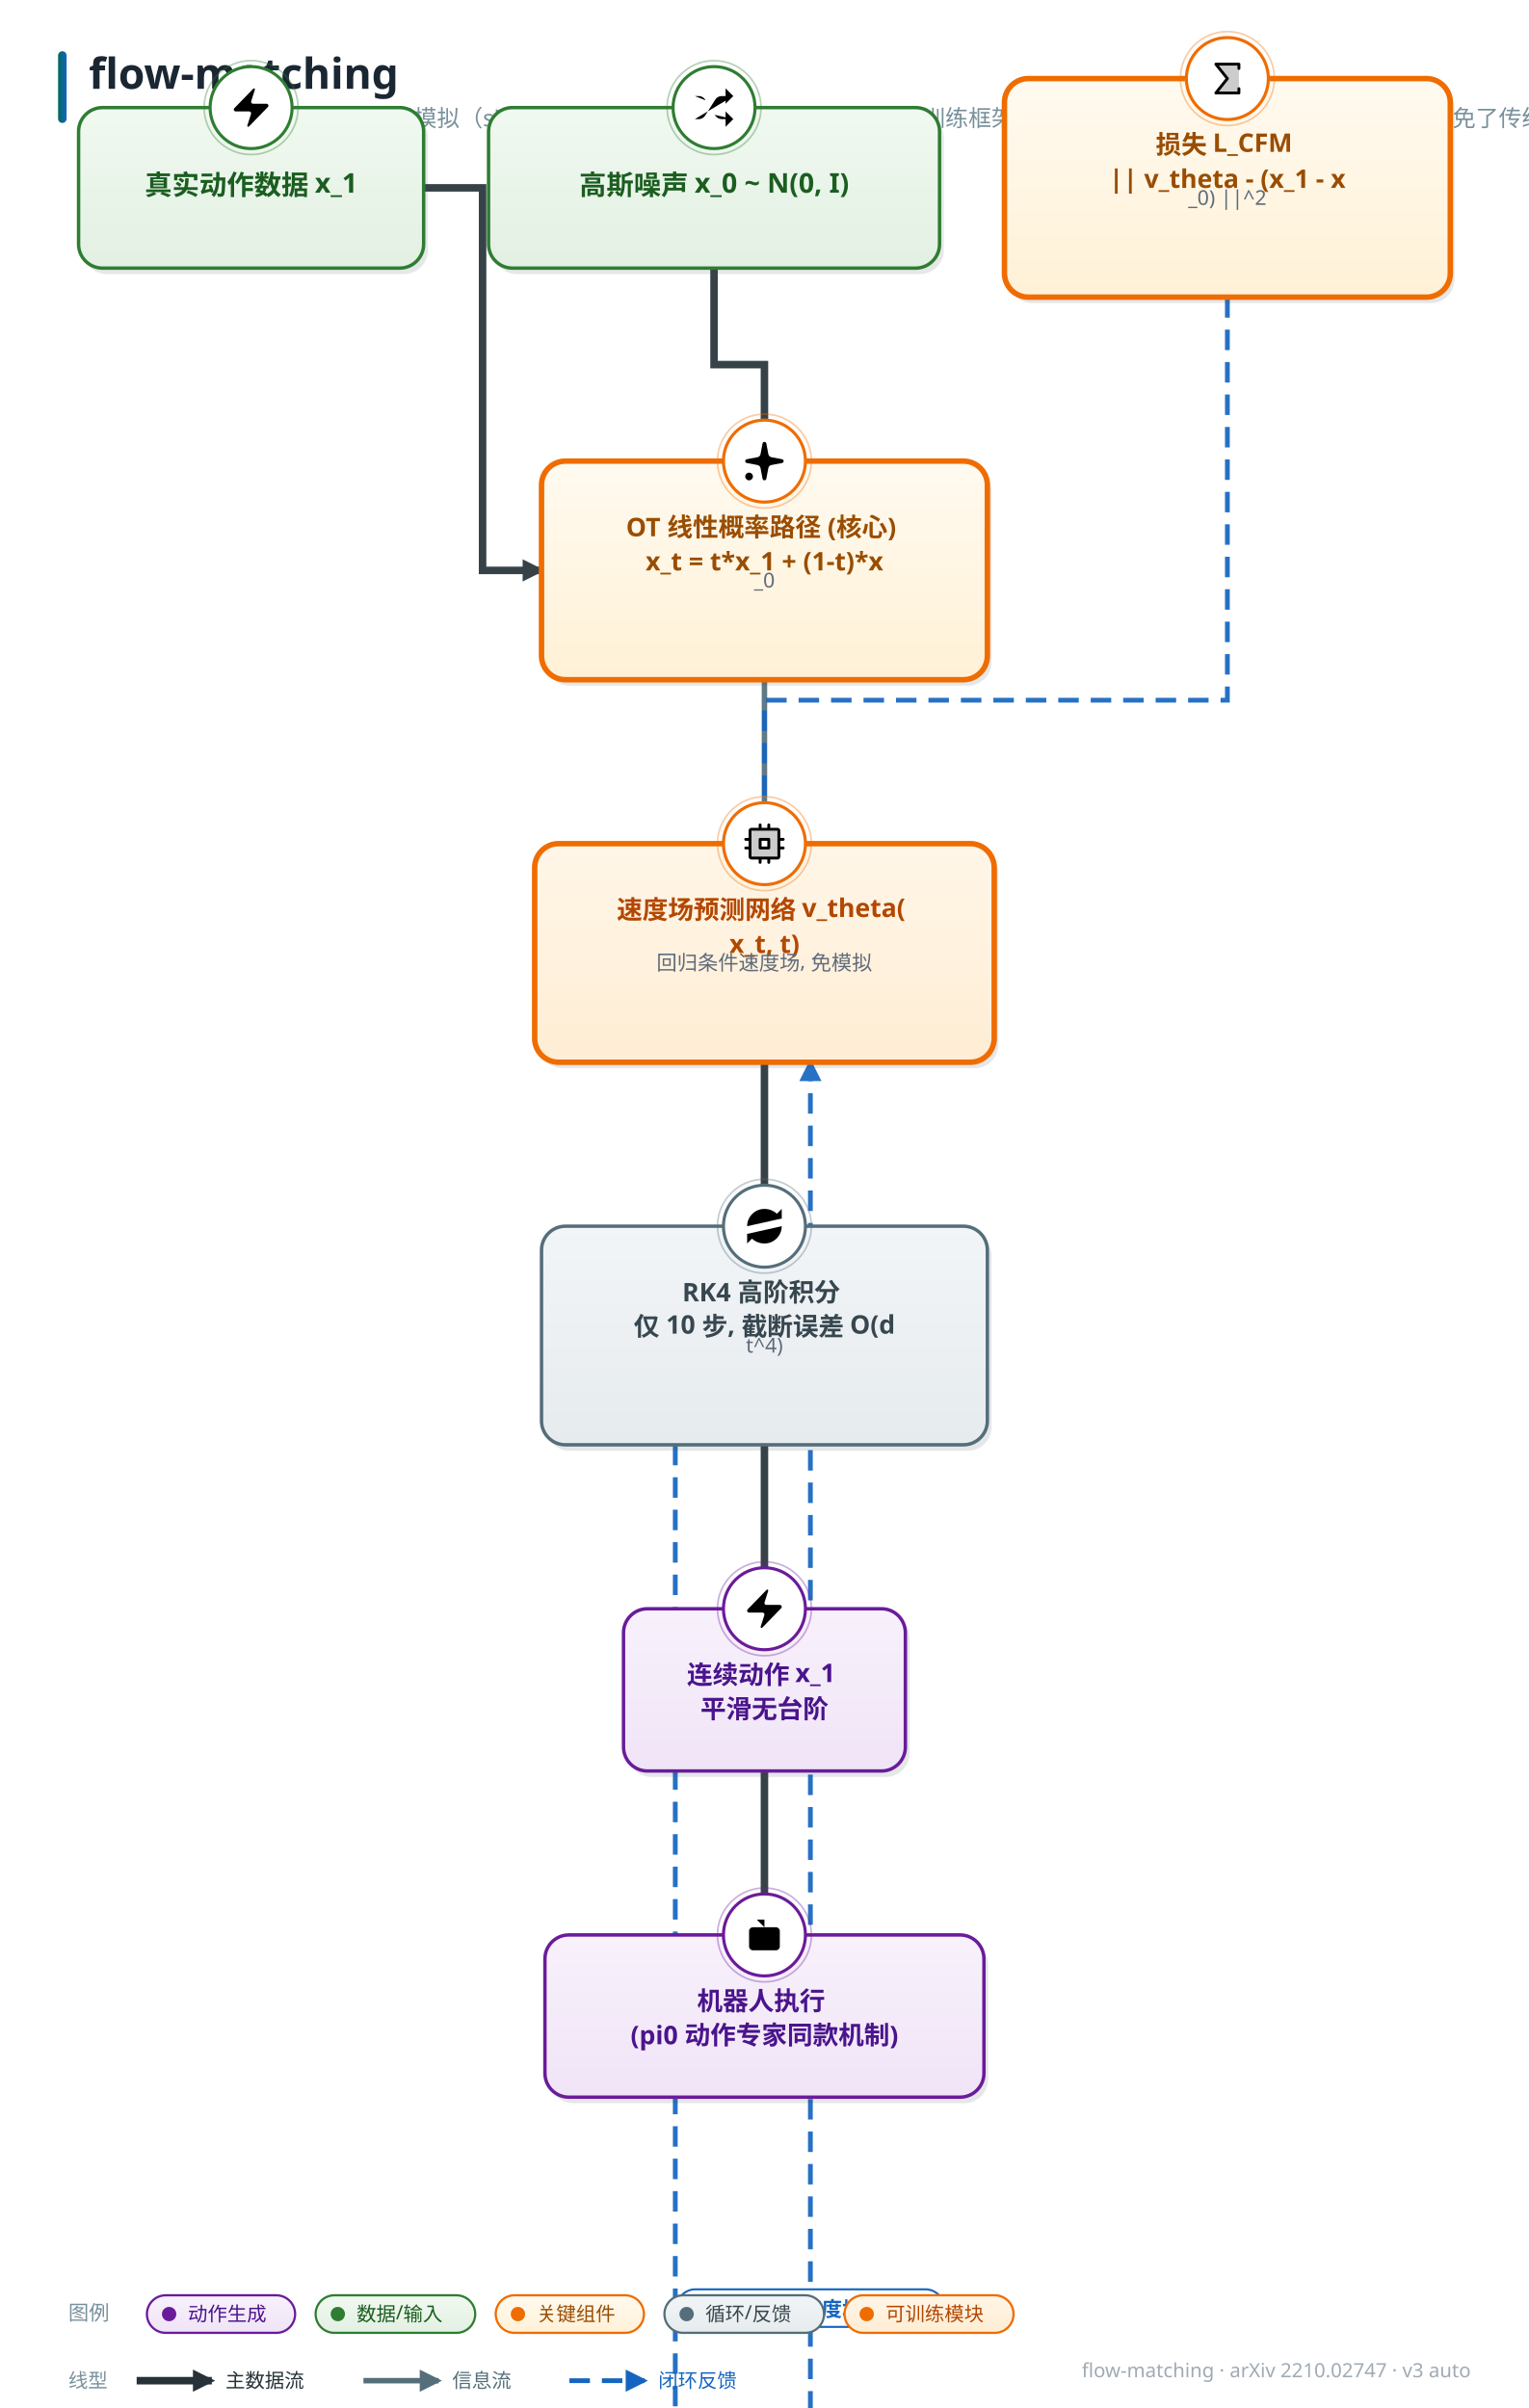
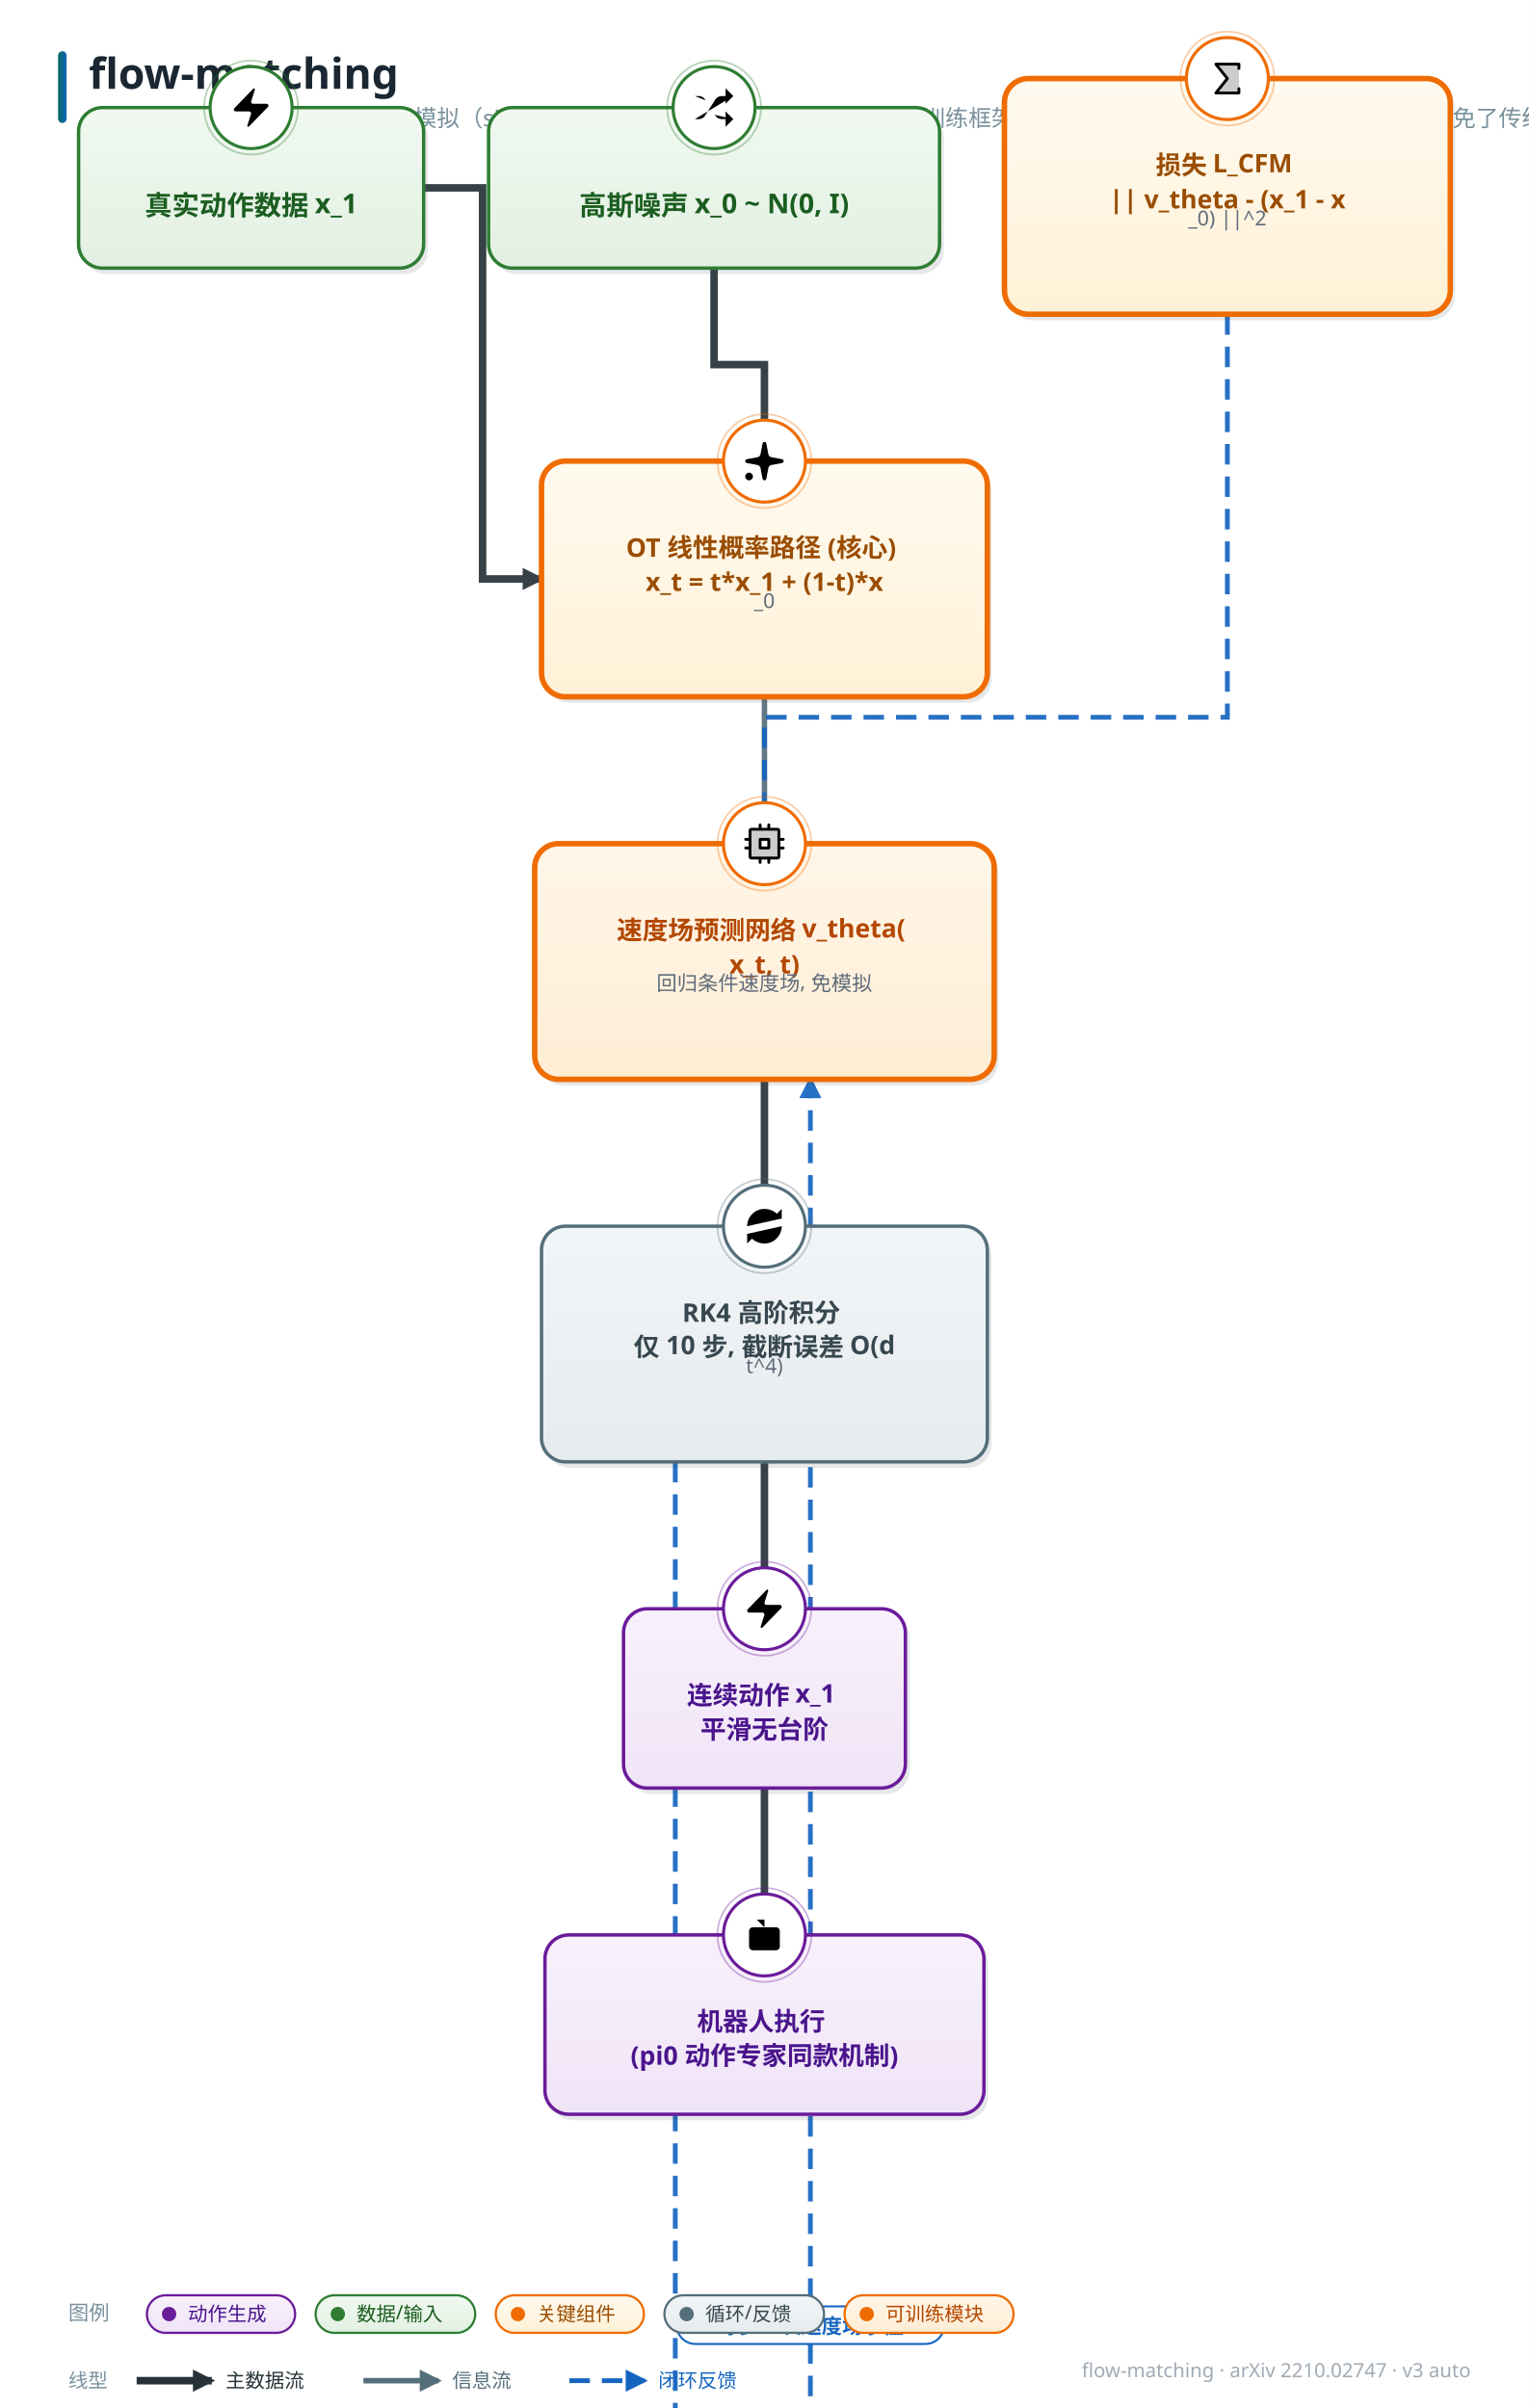
<svg xmlns="http://www.w3.org/2000/svg" width="895" height="1410" viewBox="0 0 895 1410" font-family="'PingFang SC','Hiragino Sans GB','Microsoft YaHei','Segoe UI',sans-serif">
  <style>text{font-family:'PingFang SC','Hiragino Sans GB','Microsoft YaHei','Segoe UI',sans-serif;} .lbl{font-weight:700;}</style>
  <defs>
    <linearGradient id="g-data" x1="0" y1="0" x2="0" y2="1">
      <stop offset="0" stop-color="#f1f9f1" />
      <stop offset="1" stop-color="#e2f0e2" />
    </linearGradient>
    <linearGradient id="g-frozen" x1="0" y1="0" x2="0" y2="1">
      <stop offset="0" stop-color="#f0f7fe" />
      <stop offset="1" stop-color="#dcecfb" />
    </linearGradient>
    <linearGradient id="g-train" x1="0" y1="0" x2="0" y2="1">
      <stop offset="0" stop-color="#fff6e8" />
      <stop offset="1" stop-color="#ffedd4" />
    </linearGradient>
    <linearGradient id="g-loss" x1="0" y1="0" x2="0" y2="1">
      <stop offset="0" stop-color="#fdf0f1" />
      <stop offset="1" stop-color="#f9e0e2" />
    </linearGradient>
    <linearGradient id="g-act" x1="0" y1="0" x2="0" y2="1">
      <stop offset="0" stop-color="#f8f1fb" />
      <stop offset="1" stop-color="#f0e4f7" />
    </linearGradient>
    <linearGradient id="g-loop" x1="0" y1="0" x2="0" y2="1">
      <stop offset="0" stop-color="#f2f5f7" />
      <stop offset="1" stop-color="#e6ebee" />
    </linearGradient>
    <linearGradient id="g-env" x1="0" y1="0" x2="0" y2="1">
      <stop offset="0" stop-color="#eef8f6" />
      <stop offset="1" stop-color="#dcf0ec" />
    </linearGradient>
    <linearGradient id="g-mem" x1="0" y1="0" x2="0" y2="1">
      <stop offset="0" stop-color="#fffef0" />
      <stop offset="1" stop-color="#fdf6d8" />
    </linearGradient>
    <linearGradient id="g-reward" x1="0" y1="0" x2="0" y2="1">
      <stop offset="0" stop-color="#fdf2f7" />
      <stop offset="1" stop-color="#f9e2ed" />
    </linearGradient>
    <linearGradient id="g-key" x1="0" y1="0" x2="0" y2="1">
      <stop offset="0" stop-color="#fffaf0" />
      <stop offset="1" stop-color="#fff1d6" />
    </linearGradient>
    <linearGradient id="g-title" x1="0" y1="0" x2="1" y2="0">
      <stop offset="0" stop-color="#00695c" />
      <stop offset="1" stop-color="#1565c0" />
    </linearGradient>
    <marker id="arr-main" viewBox="0 0 10 10" refX="8.5" refY="5" markerWidth="13" markerHeight="13" markerUnits="userSpaceOnUse" orient="auto-start-reverse">
      <path d="M0 0 L10 5 L0 10 z" fill="#546e7a" />
    </marker>
    <marker id="arr-thick" viewBox="0 0 10 10" refX="8.5" refY="5" markerWidth="13" markerHeight="13" markerUnits="userSpaceOnUse" orient="auto-start-reverse">
      <path d="M0 0 L10 5 L0 10 z" fill="#263238" />
    </marker>
    <marker id="arr-thin" viewBox="0 0 10 10" refX="8.5" refY="5" markerWidth="13" markerHeight="13" markerUnits="userSpaceOnUse" orient="auto-start-reverse">
      <path d="M0 0 L10 5 L0 10 z" fill="#9fb0bb" />
    </marker>
    <marker id="arr-fb" viewBox="0 0 10 10" refX="8.5" refY="5" markerWidth="13" markerHeight="13" markerUnits="userSpaceOnUse" orient="auto-start-reverse">
      <path d="M0 0 L10 5 L0 10 z" fill="#1565c0" />
    </marker>
    <marker id="arr-loss" viewBox="0 0 10 10" refX="8.5" refY="5" markerWidth="13" markerHeight="13" markerUnits="userSpaceOnUse" orient="auto-start-reverse">
      <path d="M0 0 L10 5 L0 10 z" fill="#c62828" />
    </marker>
  </defs>
  <rect width="895" height="1410" fill="#ffffff" />
  <rect x="34" y="30" width="5" height="42" rx="2.5" fill="url(#g-title)" />
  <text x="52" y="52" font-size="25" font-weight="800" fill="#1a2733">flow-matching</text>
  <text x="52" y="74" font-size="13.5" fill="#78909c">Flow Matching 提出了一种无需模拟（simulation-free）的连续归一化流（CNF）训练框架，通过直接回归条件概率路径的速度场，避免了传统 CNF 的昂贵 </text>
  <text x="861" y="1392" font-size="11.5" fill="#a0aab4" text-anchor="end">flow-matching · arXiv 2210.02747 · v3 auto</text>
  <path d="M 418.0 157.0 L 418.0 213.5 L 447.5 213.5 L 447.5 270.0" fill="none" stroke="#263238" stroke-width="4.4" marker-end="url(#arr-thick)" opacity="0.92" />
-   <path d="M 248.0 110.0 L 282.5 110.0 L 282.5 334.0 L 317.0 334.0" fill="none" stroke="#263238" stroke-width="4.4" marker-end="url(#arr-thick)" opacity="0.92" />
-   <path d="M 447.5 398.0 L 447.5 494.0" fill="none" stroke="#546e7a" stroke-width="3.2" marker-end="url(#arr-main)" opacity="0.92" />
-   <path d="M 718.5 174.0 L 718.5 410.0 L 447.5 410.0 L 447.5 494.0" fill="none" stroke="#1565c0" stroke-width="2.8" stroke-dasharray="12 7" marker-end="url(#arr-fb)" opacity="0.92" />
-   <path d="M 447.5 622.0 L 447.5 718.0" fill="none" stroke="#263238" stroke-width="4.4" marker-end="url(#arr-thick)" opacity="0.92" />
-   <path d="M 395.3 846.0 L 395.3 1536.0 L 474.4 1536.0 L 474.4 622.0" fill="none" stroke="#1565c0" stroke-width="2.8" stroke-dasharray="12 7" marker-end="url(#arr-fb)" opacity="0.92" />
-   <path d="M 447.5 846.0 L 447.5 942.0" fill="none" stroke="#263238" stroke-width="4.4" marker-end="url(#arr-thick)" opacity="0.92" />
-   <path d="M 447.5 1037.0 L 447.5 1133.0" fill="none" stroke="#263238" stroke-width="4.4" marker-end="url(#arr-thick)" opacity="0.92" />
+   <path d="M 248.0 110.0 L 282.5 110.0 L 282.5 339.0 L 317.0 339.0" fill="none" stroke="#263238" stroke-width="4.4" marker-end="url(#arr-thick)" opacity="0.92" />
+   <path d="M 447.5 408.0 L 447.5 494.0" fill="none" stroke="#546e7a" stroke-width="3.2" marker-end="url(#arr-main)" opacity="0.92" />
+   <path d="M 718.5 184.0 L 718.5 420.0 L 447.5 420.0 L 447.5 494.0" fill="none" stroke="#1565c0" stroke-width="2.8" stroke-dasharray="12 7" marker-end="url(#arr-fb)" opacity="0.92" />
+   <path d="M 447.5 632.0 L 447.5 718.0" fill="none" stroke="#263238" stroke-width="4.4" marker-end="url(#arr-thick)" opacity="0.92" />
+   <path d="M 395.3 856.0 L 395.3 1546.0 L 474.4 1546.0 L 474.4 632.0" fill="none" stroke="#1565c0" stroke-width="2.8" stroke-dasharray="12 7" marker-end="url(#arr-fb)" opacity="0.92" />
+   <path d="M 447.5 856.0 L 447.5 942.0" fill="none" stroke="#263238" stroke-width="4.4" marker-end="url(#arr-thick)" opacity="0.92" />
+   <path d="M 447.5 1047.0 L 447.5 1133.0" fill="none" stroke="#263238" stroke-width="4.4" marker-end="url(#arr-thick)" opacity="0.92" />
  <rect x="288.5" y="66.5" width="264" height="94" rx="14" fill="#37474f" opacity="0.13" />
  <rect x="286" y="63" width="264" height="94" rx="14" fill="url(#g-data)" stroke="#2e7d32" stroke-width="2.0" />
  <circle cx="418.0" cy="63" r="24" fill="#ffffff" stroke="#2e7d32" stroke-width="1.8" />
  <circle cx="418.0" cy="63" r="27.5" fill="none" stroke="#2e7d32" stroke-width="1" opacity="0.35" />
  <g transform="translate(404.5,49.5) scale(1.125)">
    <path d="m18 14 4 4-4 4" />
    <path d="m18 2 4 4-4 4" />
    <path d="M2 18h1.973a4 4 0 0 0 3.3-1.7l5.454-8.6a4 4 0 0 1 3.3-1.7H22" />
    <path d="M2 6h1.972a4 4 0 0 1 3.6 2.2" />
    <path d="M22 18h-6.041a4 4 0 0 1-3.3-1.8l-.359-.45" />
  </g>
-   <text x="418.0" y="114" font-size="16" class="lbl" fill="#1b5e20" text-anchor="middle">高斯噪声 x_0 ~ N(0, I)</text>
-   <rect x="319.5" y="273.5" width="261" height="128" rx="14" fill="#37474f" opacity="0.13" />
-   <rect x="317" y="270" width="261" height="128" rx="14" fill="url(#g-key)" stroke="#ef6c00" stroke-width="3.2" />
+   <text x="418.0" y="126" font-size="16" class="lbl" fill="#1b5e20" text-anchor="middle">高斯噪声 x_0 ~ N(0, I)</text>
+   <rect x="319.5" y="273.5" width="261" height="138" rx="14" fill="#37474f" opacity="0.13" />
+   <rect x="317" y="270" width="261" height="138" rx="14" fill="url(#g-key)" stroke="#ef6c00" stroke-width="3.2" />
  <circle cx="447.5" cy="270" r="24" fill="#ffffff" stroke="#ef6c00" stroke-width="1.8" />
  <circle cx="447.5" cy="270" r="27.5" fill="none" stroke="#ef6c00" stroke-width="1" opacity="0.35" />
  <g transform="translate(434.0,256.5) scale(1.125)">
    <path d="M11.017 2.814a1 1 0 0 1 1.966 0l1.051 5.558a2 2 0 0 0 1.594 1.594l5.558 1.051a1 1 0 0 1 0 1.966l-5.558 1.051a2 2 0 0 0-1.594 1.594l-1.051 5.558a1 1 0 0 1-1.966 0l-1.051-5.558a2 2 0 0 0-1.594-1.594l-5.558-1.051a1 1 0 0 1 0-1.966l5.558-1.051a2 2 0 0 0 1.594-1.594z" />
    <path d="M20 2v4" />
    <path d="M22 4h-4" />
    <circle cx="4" cy="20" r="2" />
  </g>
-   <text x="447.5" y="314" font-size="15" class="lbl" fill="#9a4d00" text-anchor="middle">
+   <text x="447.5" y="326" font-size="15" class="lbl" fill="#9a4d00" text-anchor="middle">
    <tspan x="447.5" dy="0">OT 线性概率路径 (核心)</tspan>
    <tspan x="447.5" dy="20">x_t = t*x_1 + (1-t)*x</tspan>
  </text>
-   <text x="447.5" y="344" font-size="12" fill="#5f6b7a" text-anchor="middle">_0</text>
+   <text x="447.5" y="356" font-size="12" fill="#5f6b7a" text-anchor="middle">_0</text>
  <rect x="48.5" y="66.5" width="202" height="94" rx="14" fill="#37474f" opacity="0.13" />
  <rect x="46" y="63" width="202" height="94" rx="14" fill="url(#g-data)" stroke="#2e7d32" stroke-width="2.0" />
  <circle cx="147.0" cy="63" r="24" fill="#ffffff" stroke="#2e7d32" stroke-width="1.8" />
  <circle cx="147.0" cy="63" r="27.5" fill="none" stroke="#2e7d32" stroke-width="1" opacity="0.35" />
  <g transform="translate(133.5,49.5) scale(1.125)">
    <path d="M4 14a1 1 0 0 1-.78-1.63l9.9-10.2a.5.5 0 0 1 .86.46l-1.92 6.02A1 1 0 0 0 13 10h7a1 1 0 0 1 .78 1.63l-9.9 10.2a.5.5 0 0 1-.86-.46l1.92-6.02A1 1 0 0 0 11 14z" />
  </g>
-   <text x="147.0" y="114" font-size="16" class="lbl" fill="#1b5e20" text-anchor="middle">真实动作数据 x_1</text>
-   <rect x="315.5" y="497.5" width="269" height="128" rx="14" fill="#37474f" opacity="0.13" />
-   <rect x="313" y="494" width="269" height="128" rx="14" fill="url(#g-train)" stroke="#ef6c00" stroke-width="3.2" />
+   <text x="147.0" y="126" font-size="16" class="lbl" fill="#1b5e20" text-anchor="middle">真实动作数据 x_1</text>
+   <rect x="315.5" y="497.5" width="269" height="138" rx="14" fill="#37474f" opacity="0.13" />
+   <rect x="313" y="494" width="269" height="138" rx="14" fill="url(#g-train)" stroke="#ef6c00" stroke-width="3.2" />
  <circle cx="447.5" cy="494" r="24" fill="#ffffff" stroke="#ef6c00" stroke-width="1.8" />
  <circle cx="447.5" cy="494" r="27.5" fill="none" stroke="#ef6c00" stroke-width="1" opacity="0.35" />
  <g transform="translate(434.0,480.5) scale(0.1055)">
    <path d="M200,48H56a8,8,0,0,0-8,8V200a8,8,0,0,0,8,8H200a8,8,0,0,0,8-8V56A8,8,0,0,0,200,48ZM152,152H104V104h48Z" opacity="0.2" />
    <path d="M152,96H104a8,8,0,0,0-8,8v48a8,8,0,0,0,8,8h48a8,8,0,0,0,8-8V104A8,8,0,0,0,152,96Zm-8,48H112V112h32Zm88,0H216V112h16a8,8,0,0,0,0-16H216V56a16,16,0,0,0-16-16H160V24a8,8,0,0,0-16,0V40H112V24a8,8,0,0,0-16,0V40H56A16,16,0,0,0,40,56V96H24a8,8,0,0,0,0,16H40v32H24a8,8,0,0,0,0,16H40v40a16,16,0,0,0,16,16H96v16a8,8,0,0,0,16,0V216h32v16a8,8,0,0,0,16,0V216h40a16,16,0,0,0,16-16V160h16a8,8,0,0,0,0-16Zm-32,56H56V56H200v95.87s0,.09,0,.13,0,.09,0,.13V200Z" />
  </g>
-   <text x="447.5" y="538" font-size="15" class="lbl" fill="#b34700" text-anchor="middle">
+   <text x="447.5" y="550" font-size="15" class="lbl" fill="#b34700" text-anchor="middle">
    <tspan x="447.5" dy="0">速度场预测网络 v_theta(</tspan>
    <tspan x="447.5" dy="20">x_t, t)</tspan>
  </text>
-   <text x="447.5" y="568" font-size="12" fill="#5f6b7a" text-anchor="middle">回归条件速度场, 免模拟</text>
-   <rect x="590.5" y="49.5" width="261" height="128" rx="14" fill="#37474f" opacity="0.13" />
-   <rect x="588" y="46" width="261" height="128" rx="14" fill="url(#g-key)" stroke="#ef6c00" stroke-width="3.2" />
+   <text x="447.5" y="580" font-size="12" fill="#5f6b7a" text-anchor="middle">回归条件速度场, 免模拟</text>
+   <rect x="590.5" y="49.5" width="261" height="138" rx="14" fill="#37474f" opacity="0.13" />
+   <rect x="588" y="46" width="261" height="138" rx="14" fill="url(#g-key)" stroke="#ef6c00" stroke-width="3.2" />
  <circle cx="718.5" cy="46" r="24" fill="#ffffff" stroke="#ef6c00" stroke-width="1.8" />
  <circle cx="718.5" cy="46" r="27.5" fill="none" stroke="#ef6c00" stroke-width="1" opacity="0.35" />
  <g transform="translate(705.0,32.5) scale(0.1055)">
    <path d="M192,48V208H64l64-80L64,48Z" opacity="0.2" />
    <path d="M184,72V56H80.65l53.6,67a8,8,0,0,1,0,10l-53.6,67H184V184a8,8,0,0,1,16,0v24a8,8,0,0,1-8,8H64a8,8,0,0,1-6.25-13l60-75-60-75A8,8,0,0,1,64,40H192a8,8,0,0,1,8,8V72a8,8,0,0,1-16,0Z" />
  </g>
-   <text x="718.5" y="90" font-size="15" class="lbl" fill="#9a4d00" text-anchor="middle">
+   <text x="718.5" y="102" font-size="15" class="lbl" fill="#9a4d00" text-anchor="middle">
    <tspan x="718.5" dy="0">损失 L_CFM</tspan>
    <tspan x="718.5" dy="20">|| v_theta - (x_1 - x</tspan>
  </text>
-   <text x="718.5" y="120" font-size="12" fill="#5f6b7a" text-anchor="middle">_0) ||^2</text>
-   <rect x="319.5" y="721.5" width="261" height="128" rx="14" fill="#37474f" opacity="0.13" />
-   <rect x="317" y="718" width="261" height="128" rx="14" fill="url(#g-loop)" stroke="#546e7a" stroke-width="2.0" />
+   <text x="718.5" y="132" font-size="12" fill="#5f6b7a" text-anchor="middle">_0) ||^2</text>
+   <rect x="319.5" y="721.5" width="261" height="138" rx="14" fill="#37474f" opacity="0.13" />
+   <rect x="317" y="718" width="261" height="138" rx="14" fill="url(#g-loop)" stroke="#546e7a" stroke-width="2.0" />
  <circle cx="447.5" cy="718" r="24" fill="#ffffff" stroke="#546e7a" stroke-width="1.8" />
  <circle cx="447.5" cy="718" r="27.5" fill="none" stroke="#546e7a" stroke-width="1" opacity="0.35" />
  <g transform="translate(434.0,704.5) scale(1.125)">
    <path d="M3 12a9 9 0 0 1 9-9 9.75 9.75 0 0 1 6.74 2.74L21 8" />
    <path d="M21 3v5h-5" />
    <path d="M21 12a9 9 0 0 1-9 9 9.75 9.75 0 0 1-6.74-2.74L3 16" />
    <path d="M8 16H3v5" />
  </g>
-   <text x="447.5" y="762" font-size="15" class="lbl" fill="#37474f" text-anchor="middle">
+   <text x="447.5" y="774" font-size="15" class="lbl" fill="#37474f" text-anchor="middle">
    <tspan x="447.5" dy="0">RK4 高阶积分</tspan>
    <tspan x="447.5" dy="20">仅 10 步, 截断误差 O(d</tspan>
  </text>
-   <text x="447.5" y="792" font-size="12" fill="#5f6b7a" text-anchor="middle">t^4)</text>
-   <rect x="367.5" y="945.5" width="165" height="95" rx="14" fill="#37474f" opacity="0.13" />
-   <rect x="365" y="942" width="165" height="95" rx="14" fill="url(#g-act)" stroke="#6a1b9a" stroke-width="2.0" />
+   <text x="447.5" y="804" font-size="12" fill="#5f6b7a" text-anchor="middle">t^4)</text>
+   <rect x="367.5" y="945.5" width="165" height="105" rx="14" fill="#37474f" opacity="0.13" />
+   <rect x="365" y="942" width="165" height="105" rx="14" fill="url(#g-act)" stroke="#6a1b9a" stroke-width="2.0" />
  <circle cx="447.5" cy="942" r="24" fill="#ffffff" stroke="#6a1b9a" stroke-width="1.8" />
  <circle cx="447.5" cy="942" r="27.5" fill="none" stroke="#6a1b9a" stroke-width="1" opacity="0.35" />
  <g transform="translate(434.0,928.5) scale(1.125)">
    <path d="M4 14a1 1 0 0 1-.78-1.63l9.9-10.2a.5.5 0 0 1 .86.46l-1.92 6.02A1 1 0 0 0 13 10h7a1 1 0 0 1 .78 1.63l-9.9 10.2a.5.5 0 0 1-.86-.46l1.92-6.02A1 1 0 0 0 11 14z" />
  </g>
-   <text x="447.5" y="986" font-size="15" class="lbl" fill="#4a148c" text-anchor="middle">
+   <text x="447.5" y="998" font-size="15" class="lbl" fill="#4a148c" text-anchor="middle">
    <tspan x="447.5" dy="0">连续动作 x_1</tspan>
    <tspan x="447.5" dy="20">平滑无台阶</tspan>
  </text>
-   <rect x="321.5" y="1136.5" width="257" height="95" rx="14" fill="#37474f" opacity="0.13" />
-   <rect x="319" y="1133" width="257" height="95" rx="14" fill="url(#g-act)" stroke="#6a1b9a" stroke-width="2.0" />
+   <rect x="321.5" y="1136.5" width="257" height="105" rx="14" fill="#37474f" opacity="0.13" />
+   <rect x="319" y="1133" width="257" height="105" rx="14" fill="url(#g-act)" stroke="#6a1b9a" stroke-width="2.0" />
  <circle cx="447.5" cy="1133" r="24" fill="#ffffff" stroke="#6a1b9a" stroke-width="1.8" />
  <circle cx="447.5" cy="1133" r="27.5" fill="none" stroke="#6a1b9a" stroke-width="1" opacity="0.35" />
  <g transform="translate(434.0,1119.5) scale(1.125)">
    <path d="M12 8V4H8" />
    <rect width="16" height="12" x="4" y="8" rx="2" />
    <path d="M2 14h2" />
    <path d="M20 14h2" />
    <path d="M15 13v2" />
    <path d="M9 13v2" />
  </g>
-   <text x="447.5" y="1177" font-size="15" class="lbl" fill="#4a148c" text-anchor="middle">
+   <text x="447.5" y="1189" font-size="15" class="lbl" fill="#4a148c" text-anchor="middle">
    <tspan x="447.5" dy="0">机器人执行</tspan>
    <tspan x="447.5" dy="20">(pi0 动作专家同款机制)</tspan>
  </text>
-   <g transform="translate(474.4,1351.5)">
+   <g transform="translate(474.4,1361.5)">
    <rect x="-78.3" y="-11" width="156.6" height="22" rx="11" fill="#ffffff" stroke="#1565c0" stroke-width="1.2" />
    <text y="4" font-size="12" fill="#1565c0" font-weight="600" text-anchor="middle">"每步 4 次速度场求值"</text>
  </g>
  <text x="40" y="1358.5" font-size="12" fill="#78909c">图例</text>
  <g>
    <rect x="86" y="1344" width="86.76" height="22" rx="11" fill="url(#g-act)" stroke="#6a1b9a" stroke-width="1.3" />
    <circle cx="99" cy="1355" r="4.2" fill="#6a1b9a" />
    <text x="110" y="1359" font-size="11.5" fill="#4a148c">动作生成</text>
  </g>
  <g>
    <rect x="184.76" y="1344" width="93.43" height="22" rx="11" fill="url(#g-data)" stroke="#2e7d32" stroke-width="1.3" />
    <circle cx="197.76" cy="1355" r="4.2" fill="#2e7d32" />
    <text x="208.76" y="1359" font-size="11.5" fill="#1b5e20">数据/输入</text>
  </g>
  <g>
    <rect x="290.19" y="1344" width="86.76" height="22" rx="11" fill="url(#g-key)" stroke="#ef6c00" stroke-width="1.3" />
    <circle cx="303.19" cy="1355" r="4.2" fill="#ef6c00" />
    <text x="314.19" y="1359" font-size="11.5" fill="#9a4d00">关键组件</text>
  </g>
  <g>
    <rect x="388.95" y="1344" width="93.43" height="22" rx="11" fill="url(#g-loop)" stroke="#546e7a" stroke-width="1.3" />
    <circle cx="401.95" cy="1355" r="4.2" fill="#546e7a" />
    <text x="412.95" y="1359" font-size="11.5" fill="#37474f">循环/反馈</text>
  </g>
  <g>
    <rect x="494.38" y="1344" width="98.95" height="22" rx="11" fill="url(#g-train)" stroke="#ef6c00" stroke-width="1.3" />
    <circle cx="507.38" cy="1355" r="4.2" fill="#ef6c00" />
    <text x="518.38" y="1359" font-size="11.5" fill="#b34700">可训练模块</text>
  </g>
  <text x="40" y="1398" font-size="11.5" fill="#78909c">线型</text>
  <g>
    <path d="M 80 1394 h 44" stroke="#263238" stroke-width="4.4" marker-end="url(#arr-thick)" />
    <text x="132" y="1398" font-size="11.5" fill="#263238">主数据流</text>
  </g>
  <g>
    <path d="M 212.76 1394 h 44" stroke="#546e7a" stroke-width="3.2" marker-end="url(#arr-main)" />
    <text x="264.76" y="1398" font-size="11.5" fill="#546e7a">信息流</text>
  </g>
  <g>
    <path d="M 333.33 1394 h 44" stroke="#1565c0" stroke-width="2.8" stroke-dasharray="12 7" marker-end="url(#arr-fb)" />
    <text x="385.33" y="1398" font-size="11.5" fill="#1565c0">闭环反馈</text>
  </g>
</svg>
